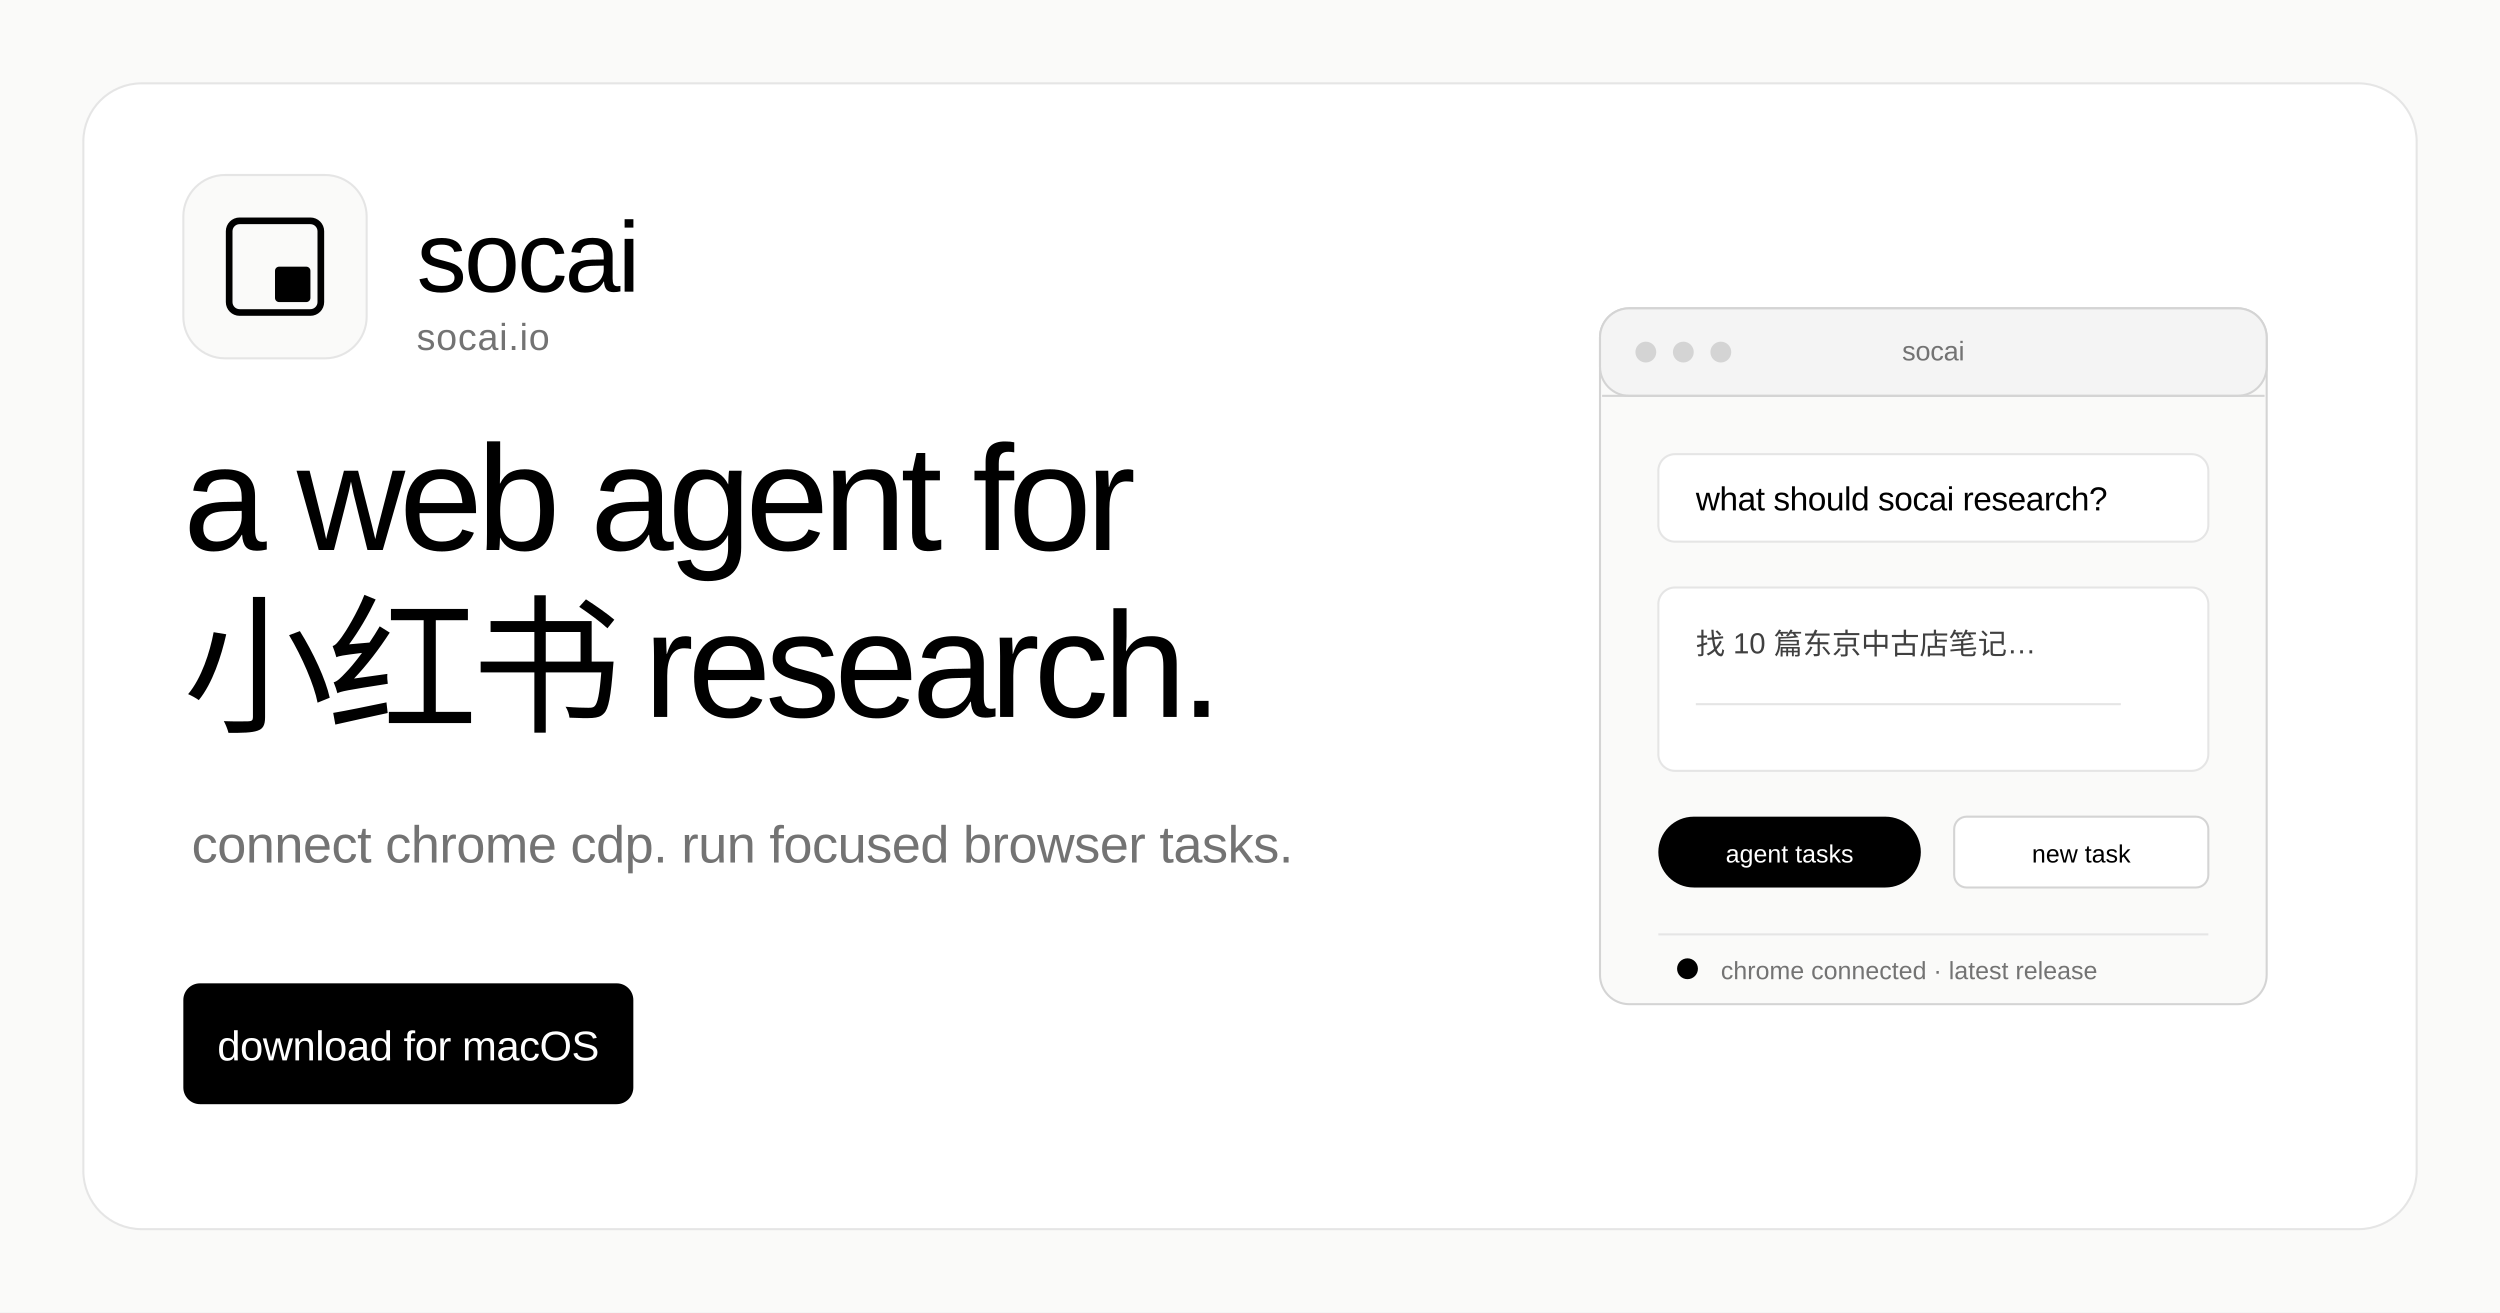
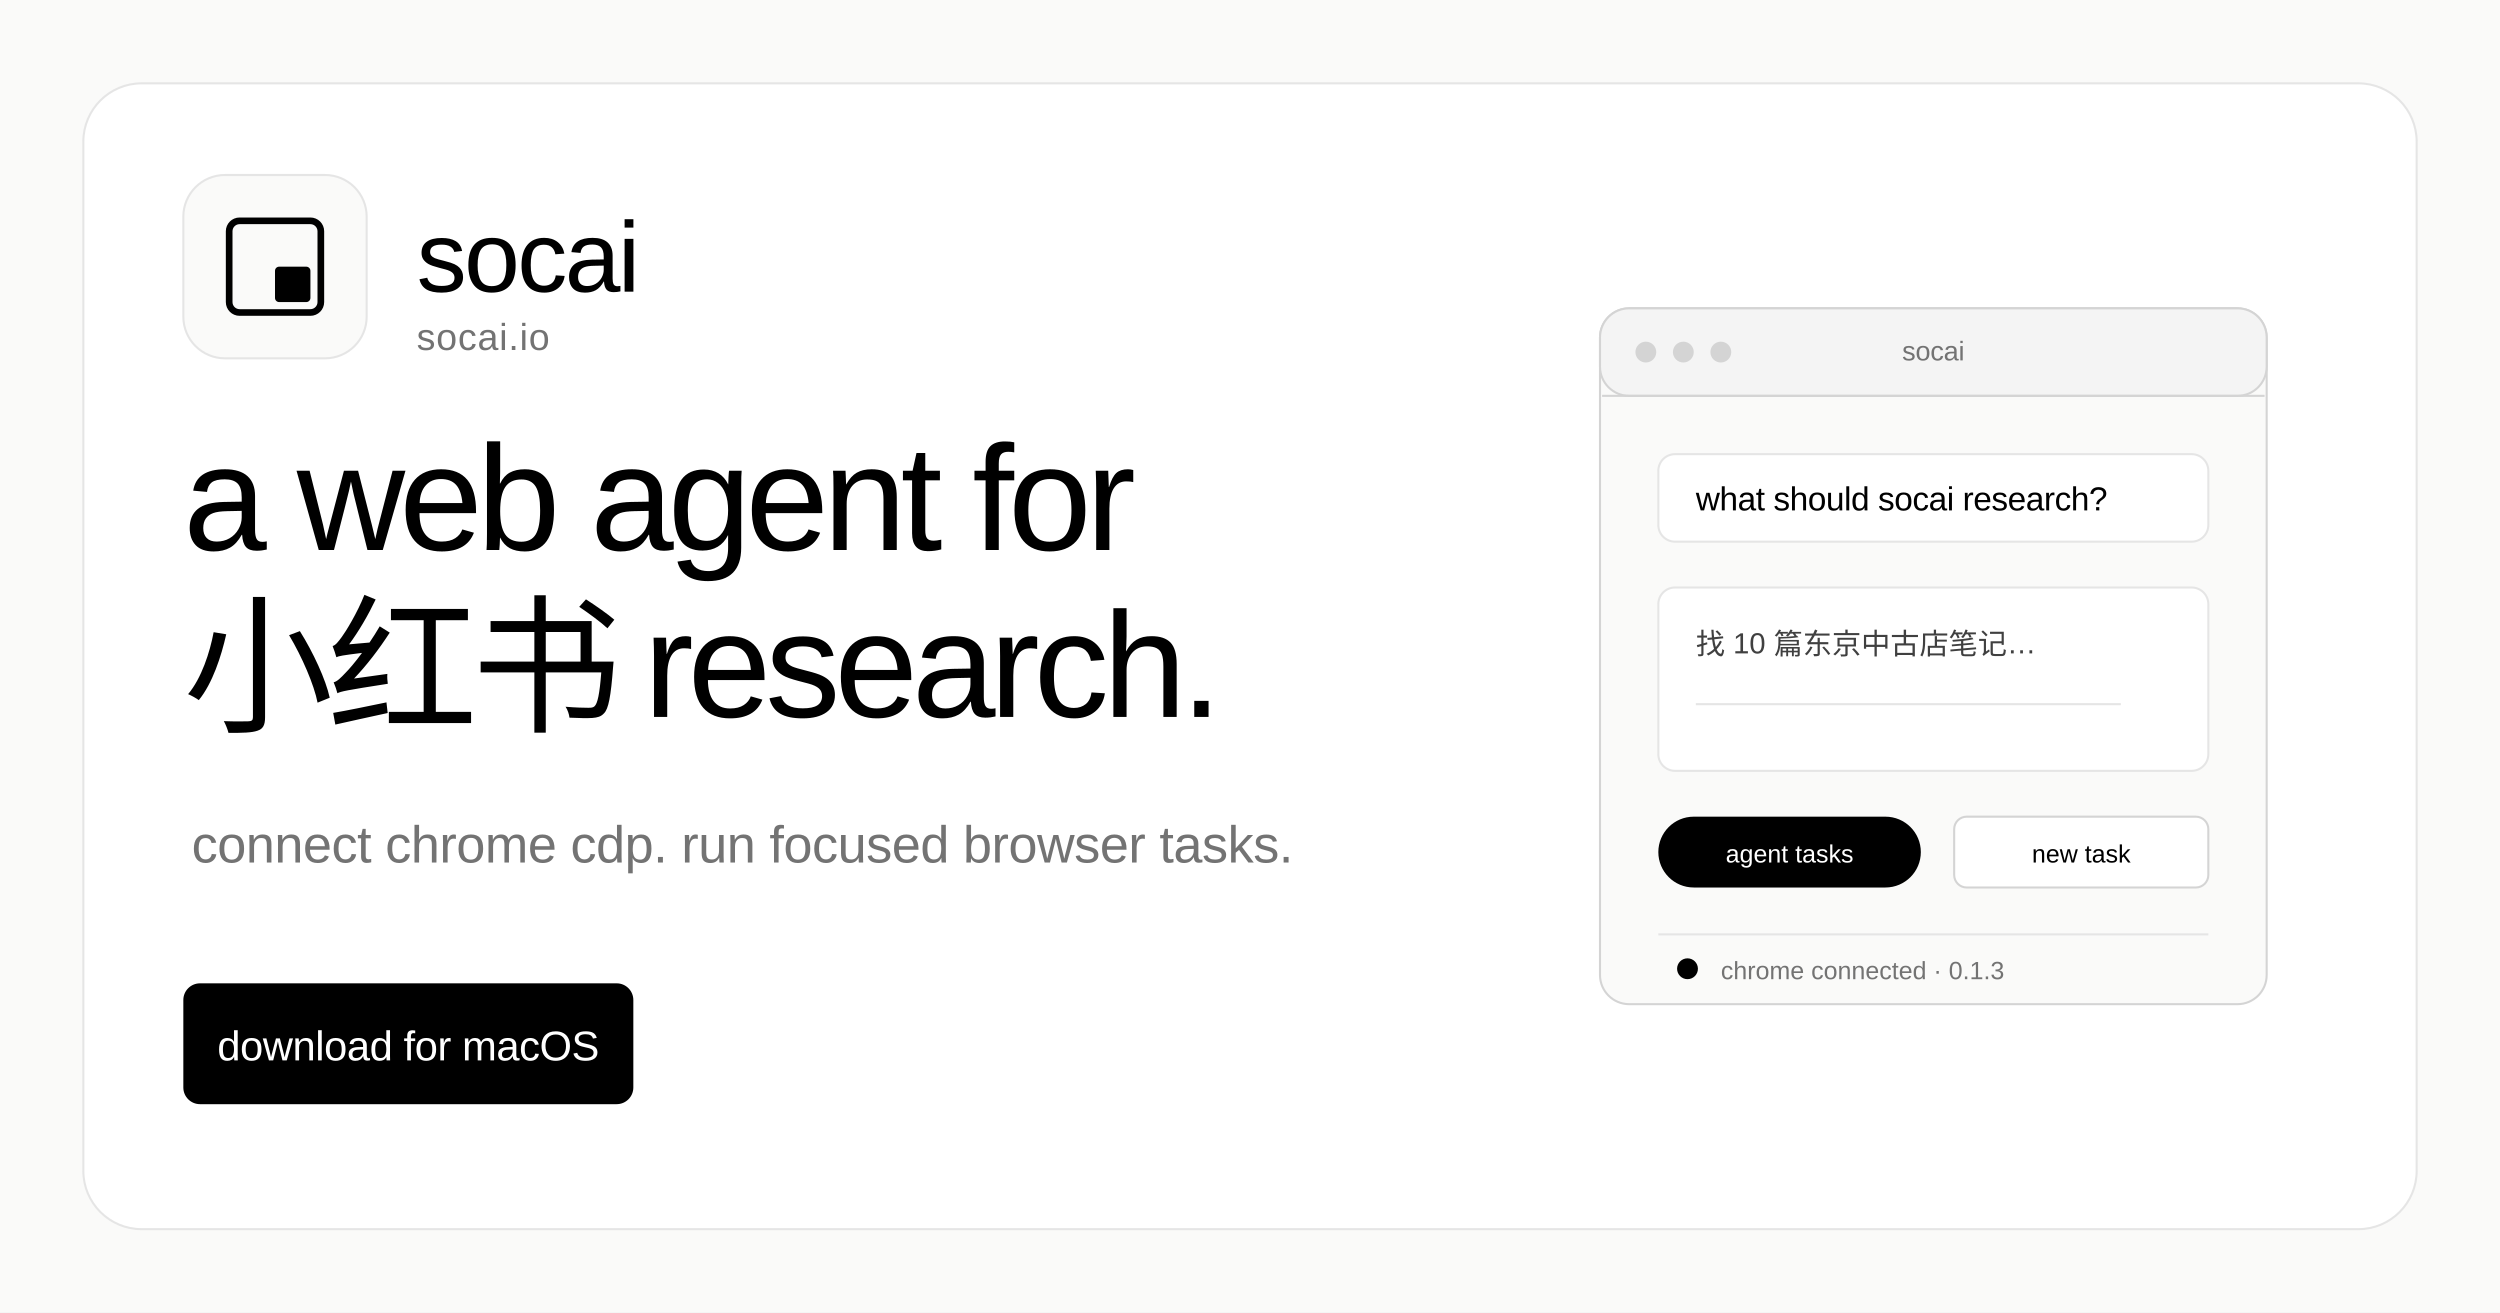
<svg xmlns="http://www.w3.org/2000/svg" width="1200" height="630" viewBox="0 0 1200 630" role="img" aria-labelledby="title desc">
  <rect width="1200" height="630" fill="#fafaf9" />
  <rect x="40" y="40" width="1120" height="550" rx="28" fill="#ffffff" stroke="#e5e5e5" />
  <g font-family="General Sans, -apple-system, BlinkMacSystemFont, Segoe UI, PingFang SC, Hiragino Sans GB, Arial, sans-serif">
    <g transform="translate(88 84)">
      <rect x="0" y="0" width="88" height="88" rx="20" fill="#fafaf9" stroke="#e5e5e5" />
      <rect x="22" y="22" width="44" height="44" rx="5" fill="none" stroke="#000000" stroke-width="3.2" />
      <rect x="44" y="44" width="17" height="17" rx="2" fill="#000000" />
      <text x="112" y="56" fill="#000000" font-size="48" font-weight="500" letter-spacing="-1.2">socai</text>
      <text x="112" y="84" fill="#737373" font-size="18" font-weight="400" letter-spacing="0.4">socai.io</text>
    </g>
    <text x="88" y="264" fill="#000000" font-size="72" font-weight="500" letter-spacing="-2.8">a web agent for</text>
    <text x="88" y="346" fill="#000000" font-size="72" font-weight="500" letter-spacing="-2.8">小红书 research.</text>
    <text x="92" y="414" fill="#737373" font-size="25" font-weight="400" letter-spacing="-0.2">connect chrome cdp. run focused browser tasks.</text>
    <g transform="translate(88 472)">
      <rect width="216" height="58" rx="8" fill="#000000" />
      <text x="108" y="37" text-anchor="middle" fill="#ffffff" font-size="20" font-weight="500" letter-spacing="-0.2">download for macOS</text>
    </g>
    <g transform="translate(768 148)">
      <rect width="320" height="334" rx="14" fill="#fafaf9" stroke="#d4d4d4" />
      <rect x="0" y="0" width="320" height="42" rx="14" fill="#f4f4f4" stroke="#d4d4d4" />
      <path d="M1 42H319" stroke="#d4d4d4" />
      <circle cx="22" cy="21" r="5" fill="#d4d4d4" />
      <circle cx="40" cy="21" r="5" fill="#d4d4d4" />
      <circle cx="58" cy="21" r="5" fill="#d4d4d4" />
      <text x="160" y="25" text-anchor="middle" fill="#737373" font-size="13" letter-spacing="-0.1">socai</text>
      <rect x="28" y="70" width="264" height="42" rx="8" fill="#ffffff" stroke="#e5e5e5" />
      <text x="46" y="97" fill="#000000" font-size="16" font-weight="500" letter-spacing="-0.2">what should socai research?</text>
      <rect x="28" y="134" width="264" height="88" rx="8" fill="#ffffff" stroke="#e5e5e5" />
      <text x="46" y="166" fill="#404040" font-size="14">找 10 篇东京中古店笔记…</text>
      <path d="M46 190H250" stroke="#e5e5e5" />
      <rect x="28" y="244" width="126" height="34" rx="17" fill="#000000" />
      <text x="91" y="266" text-anchor="middle" fill="#ffffff" font-size="12" font-weight="500">agent tasks</text>
      <rect x="170" y="244" width="122" height="34" rx="6" fill="#ffffff" stroke="#d4d4d4" />
      <text x="231" y="266" text-anchor="middle" fill="#000000" font-size="12" font-weight="500">new task</text>
      <rect x="28" y="300" width="264" height="1" fill="#e5e5e5" />
      <circle cx="42" cy="317" r="5" fill="#000000" />
-       <text x="58" y="322" fill="#737373" font-size="12">chrome connected · latest release</text>
+       <text x="58" y="322" fill="#737373" font-size="12">chrome connected · 0.1.3</text>
    </g>
  </g>
</svg>
